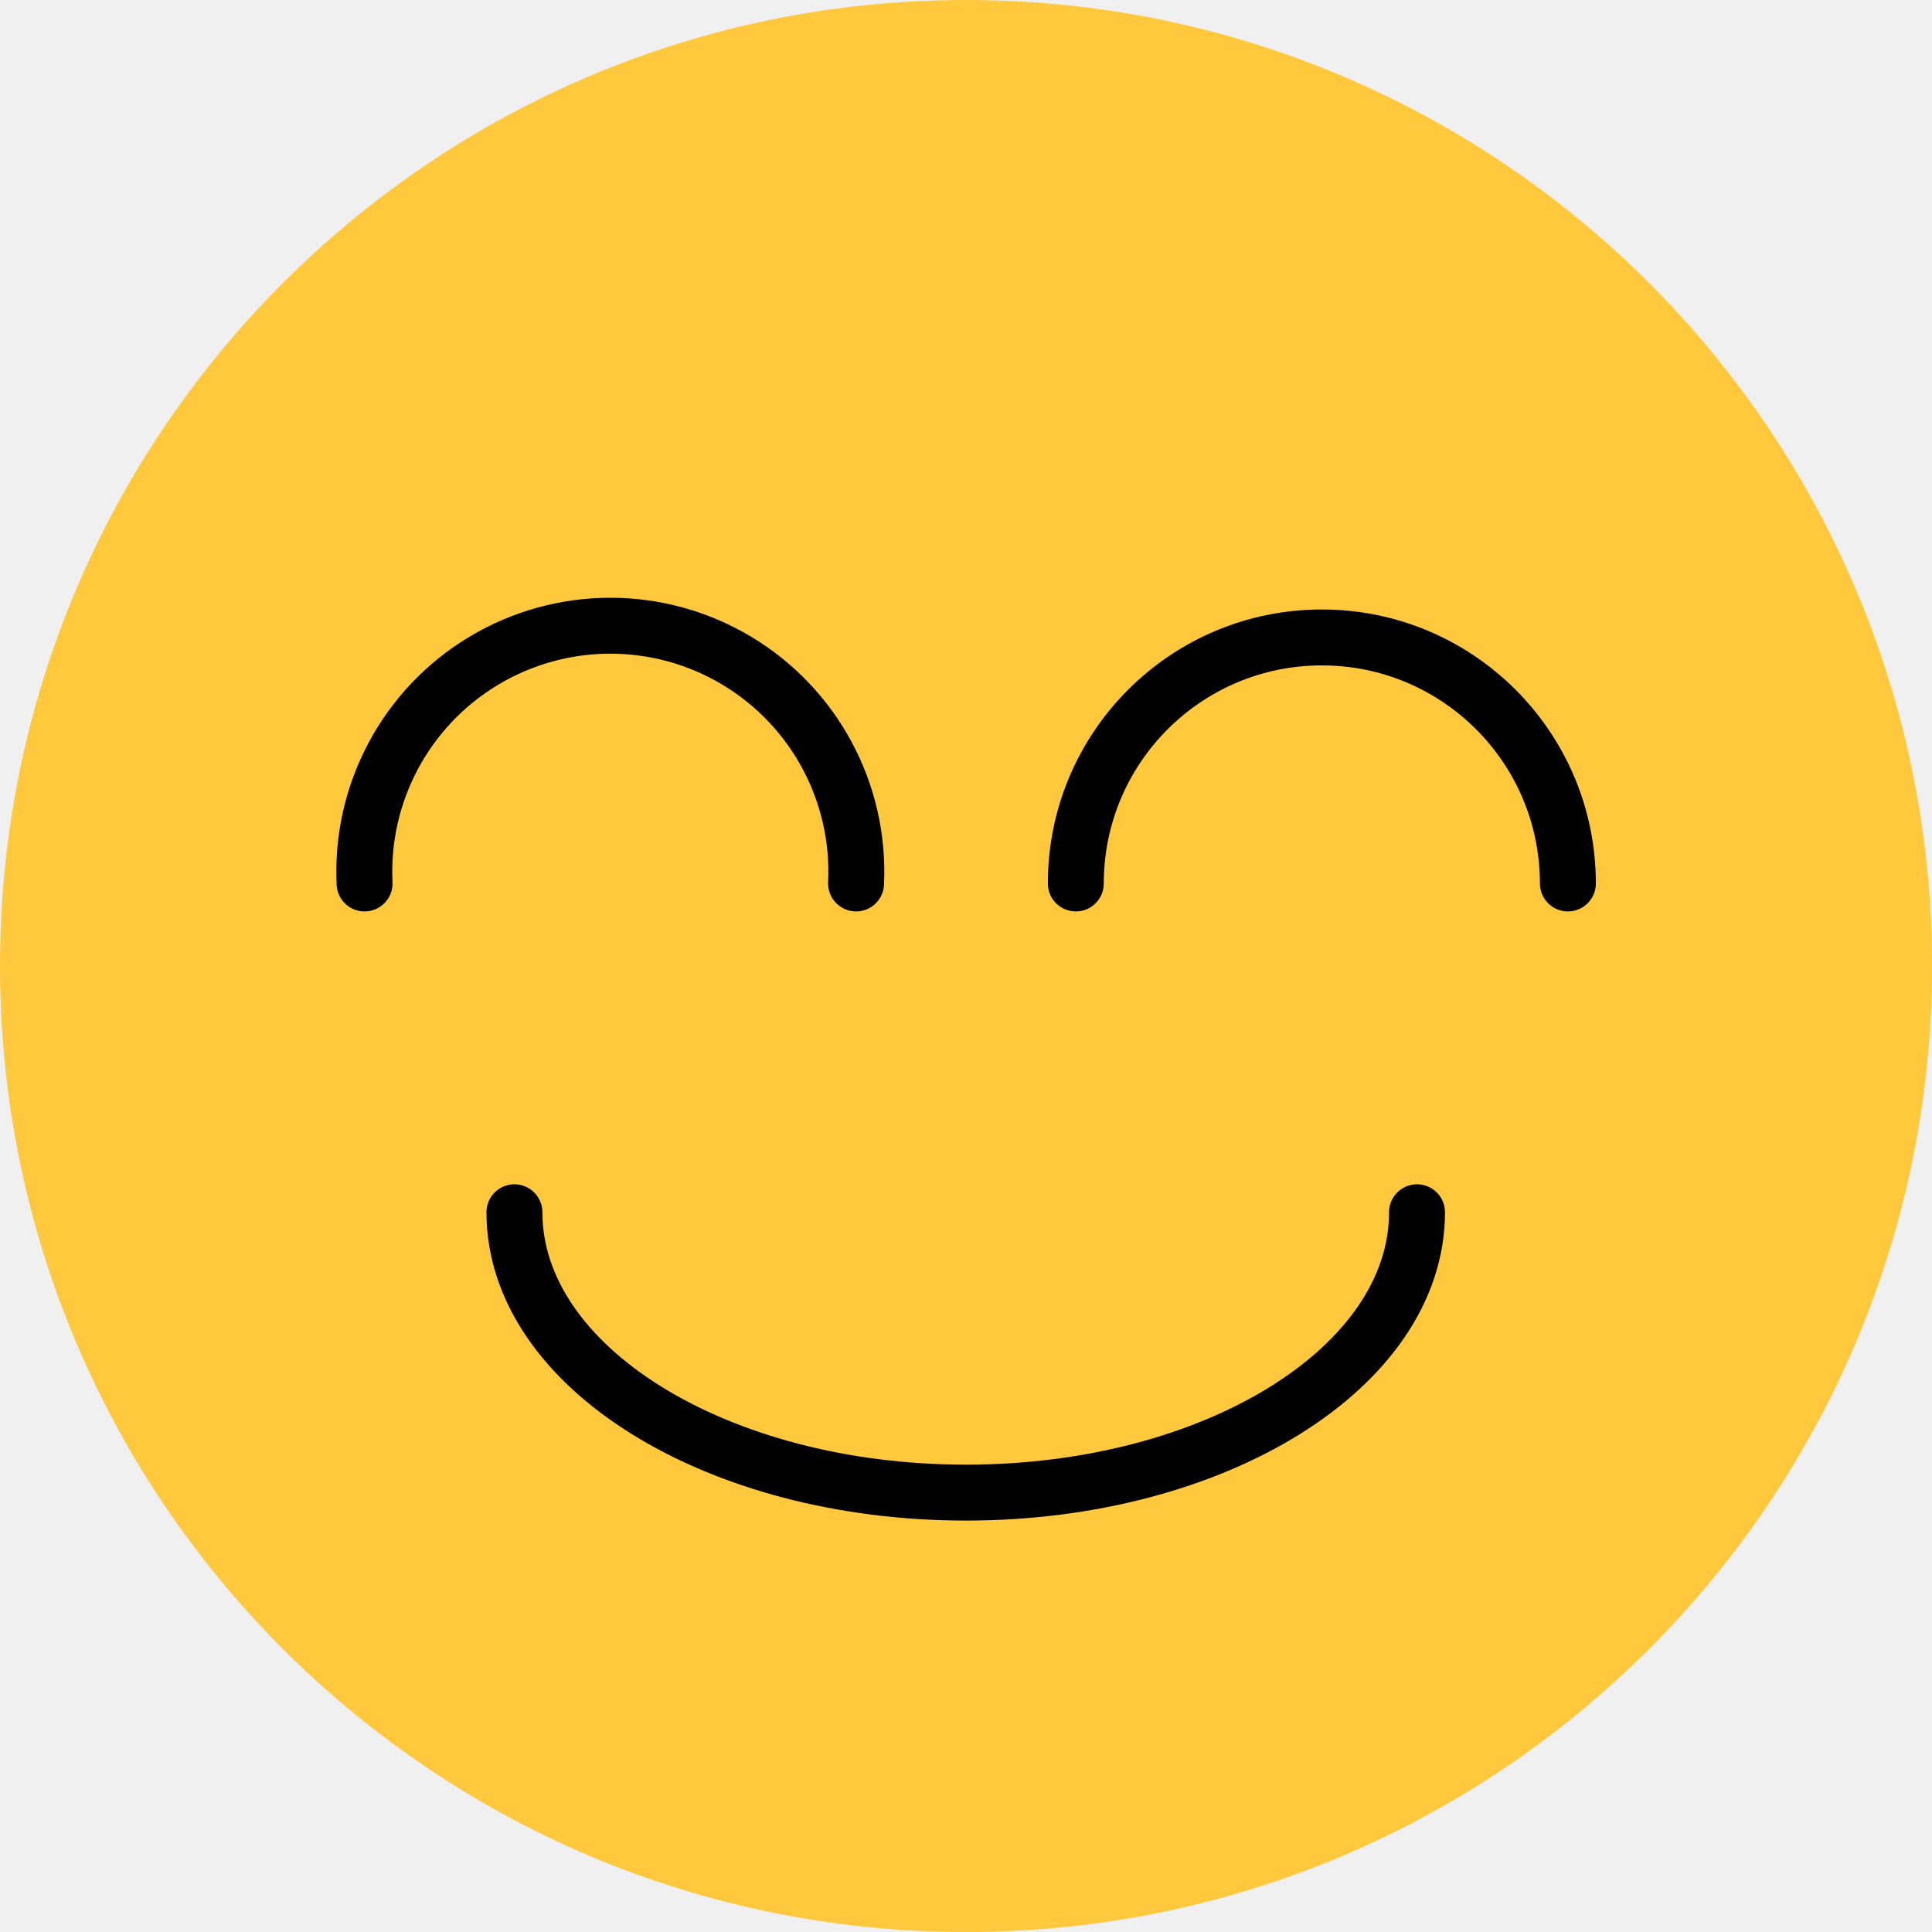
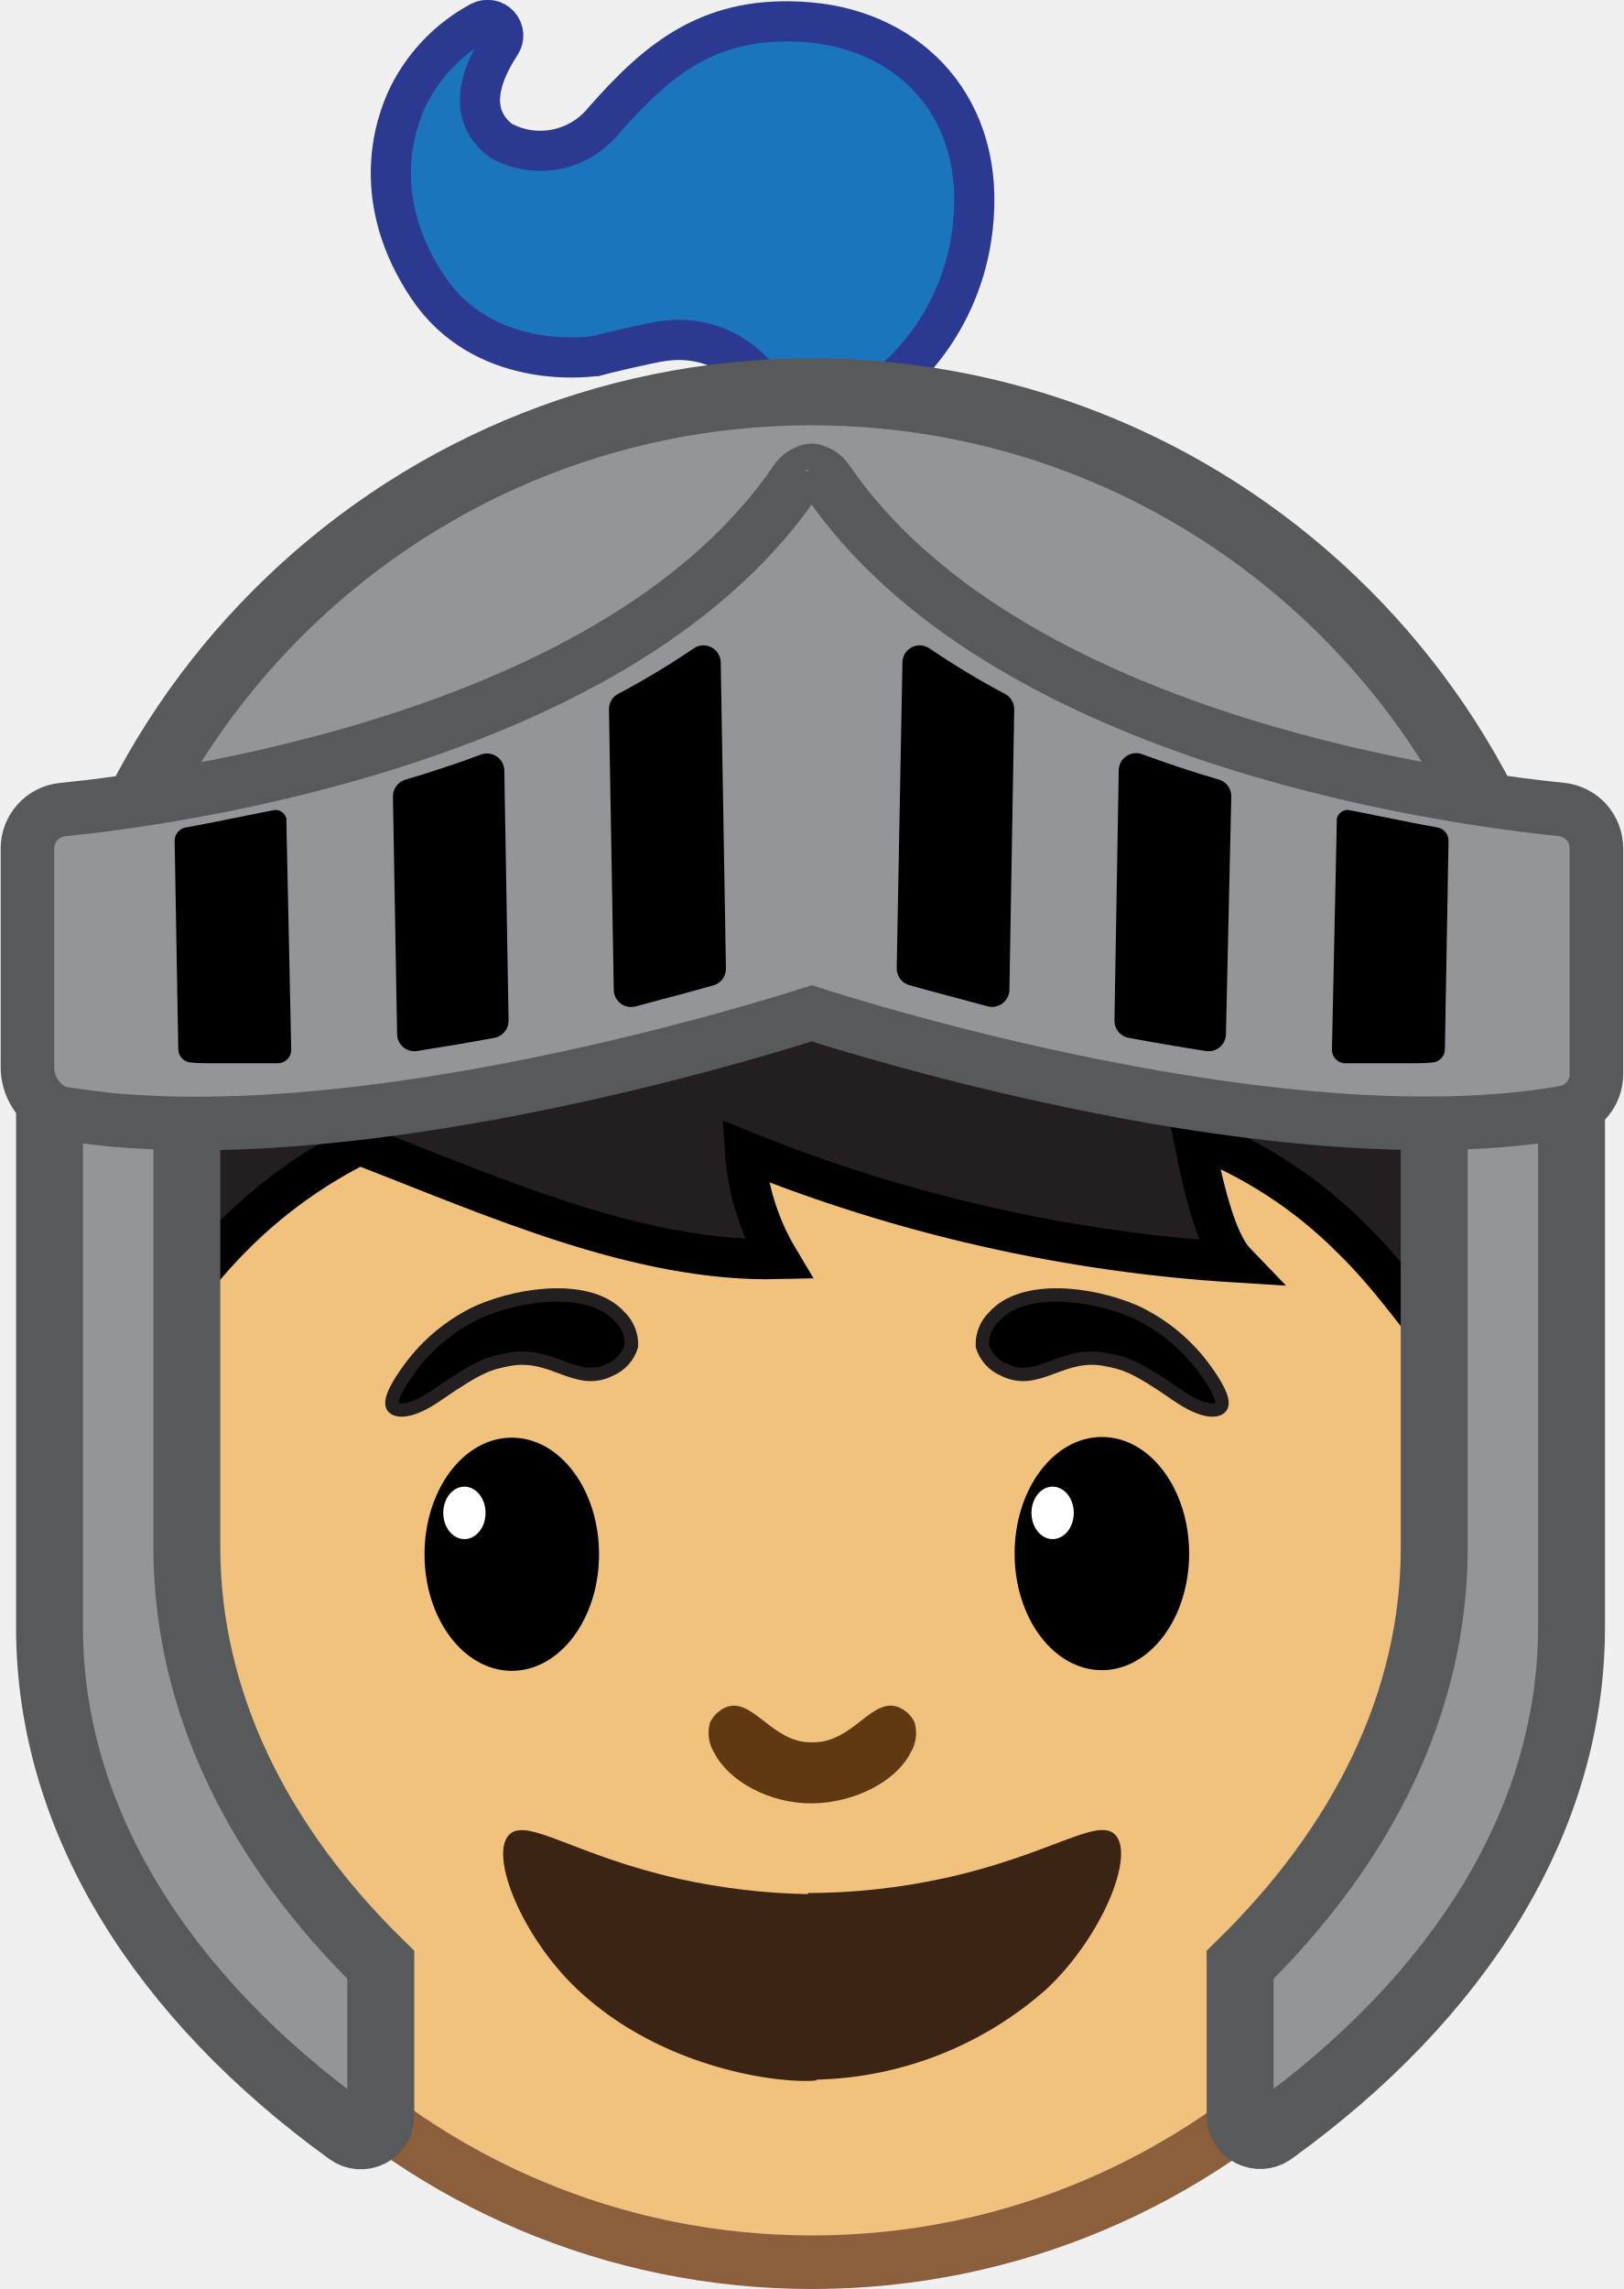
- <svg xmlns="http://www.w3.org/2000/svg" viewBox="0 0 172.76 172.76">
+ <svg xmlns="http://www.w3.org/2000/svg" viewBox="0 0 121.28 171">
  <defs>
-     <style>.cls-1{fill:#ffc83d;}.cls-2{fill:none;stroke:#000;stroke-linecap:round;stroke-linejoin:round;stroke-width:5px;}</style>
+     <style>.cls-1{fill:#1b75bc;stroke:#2b3990;}.cls-1,.cls-11,.cls-2,.cls-3,.cls-8,.cls-9{stroke-miterlimit:10;}.cls-1,.cls-9{stroke-width:3px;}.cls-10,.cls-11,.cls-2{fill:#939598;}.cls-11,.cls-2{stroke:#58595b;}.cls-2{stroke-width:5px;}.cls-3{fill:#f1c27d;stroke:#8b5e3c;}.cls-11,.cls-3{stroke-width:4px;}.cls-4{fill:none;}.cls-5{fill:#3c2415;}.cls-6{fill:#603913;}.cls-7{fill:#fff;}.cls-8{stroke:#231f20;}.cls-9{fill:#231f20;stroke:#000;}</style>
  </defs>
  <g id="Layer_2" data-name="Layer 2">
    <g id="Layer_1-2" data-name="Layer 1">
-       <circle class="cls-1" cx="86.38" cy="86.38" r="86.38" />
-       <path class="cls-2" d="M32.6,79a22,22,0,1,1,43.95,0" />
-       <path class="cls-2" d="M96.2,79a22,22,0,1,1,44,0" />
-       <path class="cls-2" d="M126.71,108.4c0,13.85-18.06,25.07-40.33,25.07S46,122.25,46,108.4" />
+       <path class="cls-1" d="M37.41,3.3c-1.41,2.13-2.59,5.1-.09,7.13a1.64,1.64,0,0,0,.22.14A6.09,6.09,0,0,0,45.11,9c4.06-4.59,8-8,15.46-7.32S73.71,8.08,72.68,17a17.75,17.75,0,0,1-6.62,12,1.13,1.13,0,0,1-1.15.21c-.78-.29-1.69-.83-6.89-.18a1.21,1.21,0,0,1-1.11-.49,7.67,7.67,0,0,0-7.3-3.07c-1,.12-4.66,1-5.14,1.14l-.12,0c-.75.1-8.29.95-12.37-5.14-4.3-6.41-2.63-12-1.41-14.42a12.72,12.72,0,0,1,5.32-5.43A1.17,1.17,0,0,1,37.41,3.3Z" />
+       <circle class="cls-2" cx="60.64" cy="85.67" r="56.4" />
+       <path class="cls-3" d="M6.56,60.76H114.79a0,0,0,0,1,0,0v54.12A54.12,54.12,0,0,1,60.68,169h0A54.12,54.12,0,0,1,6.56,114.88V60.76A0,0,0,0,1,6.56,60.76Z" />
+       <path class="cls-4" d="M43.53,70.18a1.93,1.93,0,0,1-.4-2.44" />
+       <path class="cls-5" d="M78.22,148.57A26.87,26.87,0,0,1,61,155.36v.06c-2.46.27-11.46-.74-17.89-6.83-4.09-3.87-6.6-10-5.06-11.53,1.33-1.33,4.87,1.54,12.69,3.3a48.47,48.47,0,0,0,9.62,1.14v-.08a48.29,48.29,0,0,0,10.25-1.12c7.82-1.72,11.38-4.57,12.7-3.25C84.85,138.59,82.32,144.71,78.22,148.57Z" />
+       <path class="cls-6" d="M68,131c-1.06,2.05-4.1,3.68-7.3,3.72s-6.24-1.67-7.3-3.72a2.83,2.83,0,0,1-.35-2.32,2.35,2.35,0,0,1,1.19-1.14c2-.79,3.43,2.66,6.38,2.62h.15c3,0,4.37-3.41,6.38-2.62a2.28,2.28,0,0,1,1.19,1.14A2.87,2.87,0,0,1,68,131Z" />
+       <ellipse cx="82.33" cy="116.06" rx="6.52" ry="8.71" />
+       <ellipse cx="38.24" cy="116.11" rx="6.52" ry="8.71" />
+       <ellipse class="cls-7" cx="34.7" cy="113.02" rx="1.58" ry="1.96" />
+       <ellipse class="cls-7" cx="78.65" cy="113.02" rx="1.58" ry="1.96" />
+       <path class="cls-8" d="M35.75,98c3.39-1.47,8.41-2,10.53.34a2.87,2.87,0,0,1,.9,2.22,2.8,2.8,0,0,1-1.59,1.76c-2.56,1.3-4.32-1.43-7.65-.75-1.31.27-2,.36-5.3,2.65-2,1.38-3,1.21-3.26.9-.43-.48.66-2.09,1-2.56A13.45,13.45,0,0,1,35.75,98Z" />
+       <path class="cls-8" d="M84.83,98c-3.39-1.47-8.42-2-10.53.34a2.87,2.87,0,0,0-.9,2.22A2.81,2.81,0,0,0,75,102.32c2.57,1.3,4.32-1.43,7.66-.75,1.31.27,2,.36,5.3,2.65,2,1.38,3,1.21,3.25.9.43-.48-.66-2.09-1-2.56A13.52,13.52,0,0,0,84.83,98Z" />
+       <path class="cls-9" d="M116.43,98.86c-.56,1.39-2,4.5-3.41,5.22-2.6,1.31-2,.45-4-1.93-2.72-3.25-5-6.69-8.06-9.66a33.52,33.52,0,0,0-11.82-7.66c.74,3.68,1.65,7.87,3.2,9.48A117.1,117.1,0,0,1,55.66,86a18.1,18.1,0,0,0,2.52,8.06c-10.46.25-21.24-4.64-31.33-8.54a35.92,35.92,0,0,0-9.17,6.56c-3.06,3-5.34,6.4-8.06,9.65-2,2.39-1.4,3.24-4,1.93-1.43-.72-.87-5.32.39-6.14,3.52-2.31-1.15-5.82-1.15-8,0-8.17,0-7.66,4.7-10.85.73-.49,1.4-.93,2-1.32,2.52-2.51,7.6-4.56,9.76-5.73,9.72-5.29,20.65-9.41,31.9-7.92,8.3,1.1,15.88,5.12,23.26,9.07,3.58,1.92,8.21,11.24,9.52,7.4,1.07-3.16,1.71-1.73,2.38,1.24C90.7,79,94,77.59,97.16,76.56c4.91-1.59,10.66-2.5,14.94.41,4.69,3.18,2.66,9,2.43,14.69C114.43,93.9,117.26,96.79,116.43,98.86Z" />
+       <path class="cls-2" d="M92.66,146.78v11.29A1.5,1.5,0,0,0,95,159.28C109,149.2,117.42,136,117.42,121.57V82.41c-1.33.15-2.68.27-4.06.37-2,.17-4.09.28-6.2.36h0V115.7C107.15,127.15,101.83,137.82,92.66,146.78Z" />
+       <path class="cls-2" d="M28.45,146.78v11.29a1.49,1.49,0,0,1-2.36,1.21C12.15,149.2,3.7,136,3.7,121.57V82.41c1.32.15,2.68.27,4.06.37,2,.17,4.08.28,6.2.36h0V115.7C14,127.15,19.28,137.82,28.45,146.78Z" />
+       <path class="cls-10" d="M60.8,35.11v.11a1.57,1.57,0,0,0-.29-.08A1.43,1.43,0,0,1,60.8,35.11Z" />
+       <path class="cls-11" d="M119.28,63.38V80.24a2.89,2.89,0,0,1-2.37,2.86C96,86.8,64.08,76.81,60.65,75.7c-2.83.91-26.5,8.34-46.39,8.23-1.28,0-2.53-.05-3.76-.12h0c-1.26-.06-2.49-.17-3.68-.33-.82-.1-1.63-.21-2.42-.35A1.41,1.41,0,0,1,4.05,83a3.7,3.7,0,0,1-2-3.33V63.38a2.92,2.92,0,0,1,2.62-2.9l2.2-.24c2.45-.3,5.71-.78,9.43-1.51C30,56,50,49.83,59.47,35.88a1.85,1.85,0,0,1,.88-.67.6.6,0,0,1,.58,0,1.74,1.74,0,0,1,.87.66c13,19,45.42,23.64,54.86,24.6A2.91,2.91,0,0,1,119.28,63.38Z" />
+       <path class="cls-10" d="M60.51,35.14a1.63,1.63,0,0,0-.3.07v-.1A1.53,1.53,0,0,1,60.51,35.14Z" />
+       <path d="M21.76,78.43a1,1,0,0,1-1,1l-1.46,0c-1.19,0-2.35,0-3.5,0h0c-.53,0-1.05,0-1.57-.06a1,1,0,0,1-.91-1l-.27-15.55a1,1,0,0,1,.81-1c1.86-.33,4.06-.8,6.29-1.24l.46-.08a.87.87,0,0,1,.79.66.5.5,0,0,1,0,.12v.23h0Z" />
+       <path d="M37.68,57.52,38,76.22a1.3,1.3,0,0,1-1,1.3c-1.92.36-3.89.69-5.86,1a1.29,1.29,0,0,1-1.47-1.27l-.31-17.74a1.29,1.29,0,0,1,.92-1.26c1.87-.55,3.78-1.18,5.69-1.89A1.29,1.29,0,0,1,37.68,57.52Z" />
+       <path d="M53.85,49.43l.39,22.92a1.28,1.28,0,0,1-.93,1.26c-1.77.51-3.73,1-5.83,1.58A1.3,1.3,0,0,1,45.86,74l-.36-21a1.29,1.29,0,0,1,.68-1.16,60,60,0,0,0,5.65-3.4A1.29,1.29,0,0,1,53.85,49.43Z" />
+       <path d="M99.52,78.43a1,1,0,0,0,1,1l1.46,0c1.19,0,2.35,0,3.5,0h0c.53,0,1,0,1.57-.06a1,1,0,0,0,.91-1l.27-15.55a1,1,0,0,0-.81-1c-1.86-.33-4.06-.8-6.29-1.24l-.46-.08a.87.87,0,0,0-.79.66.5.5,0,0,0,0,.12v.23h0Z" />
+       <path d="M83.59,57.52l-.32,18.7a1.3,1.3,0,0,0,1,1.3c1.92.36,3.88.69,5.86,1a1.29,1.29,0,0,0,1.47-1.27L92,59.48A1.29,1.29,0,0,0,91,58.22c-1.87-.55-3.78-1.18-5.7-1.89A1.3,1.3,0,0,0,83.59,57.52Z" />
+       <path d="M67.43,49.43,67,72.35A1.29,1.29,0,0,0,68,73.61c1.77.51,3.73,1,5.84,1.58A1.3,1.3,0,0,0,75.42,74l.36-21a1.29,1.29,0,0,0-.69-1.16,59.8,59.8,0,0,1-5.64-3.4A1.29,1.29,0,0,0,67.43,49.43Z" />
    </g>
  </g>
</svg>
